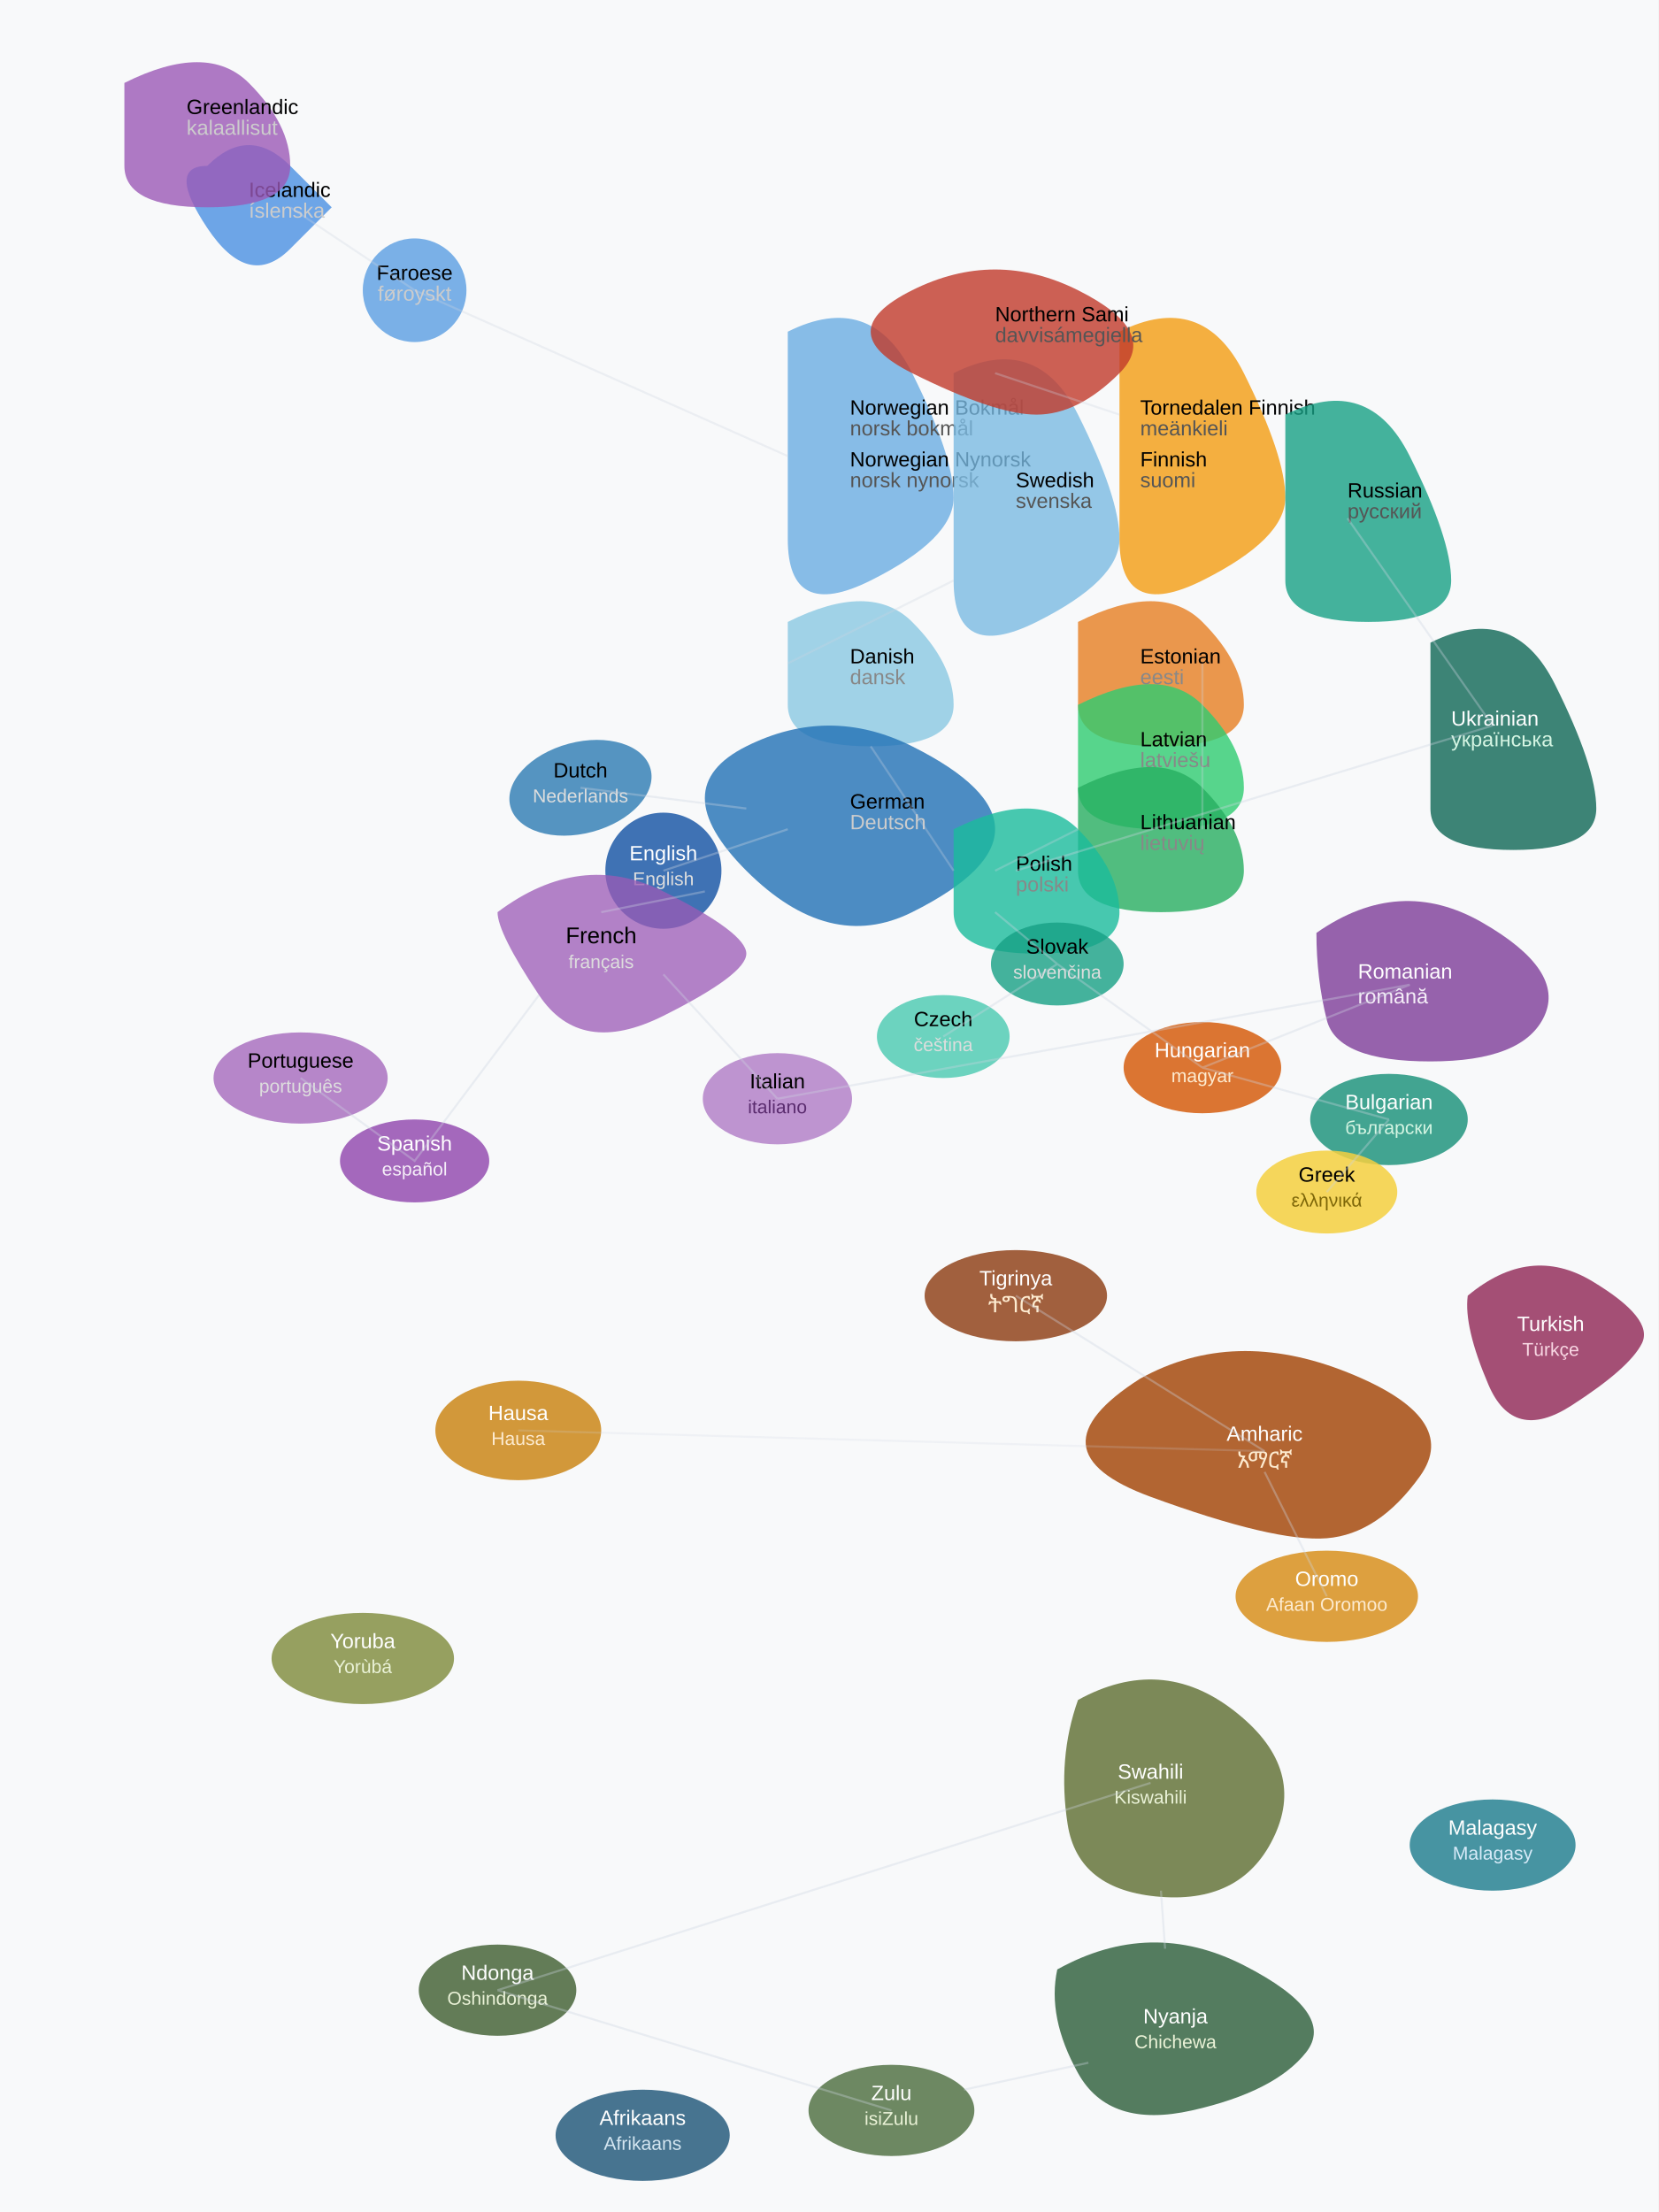
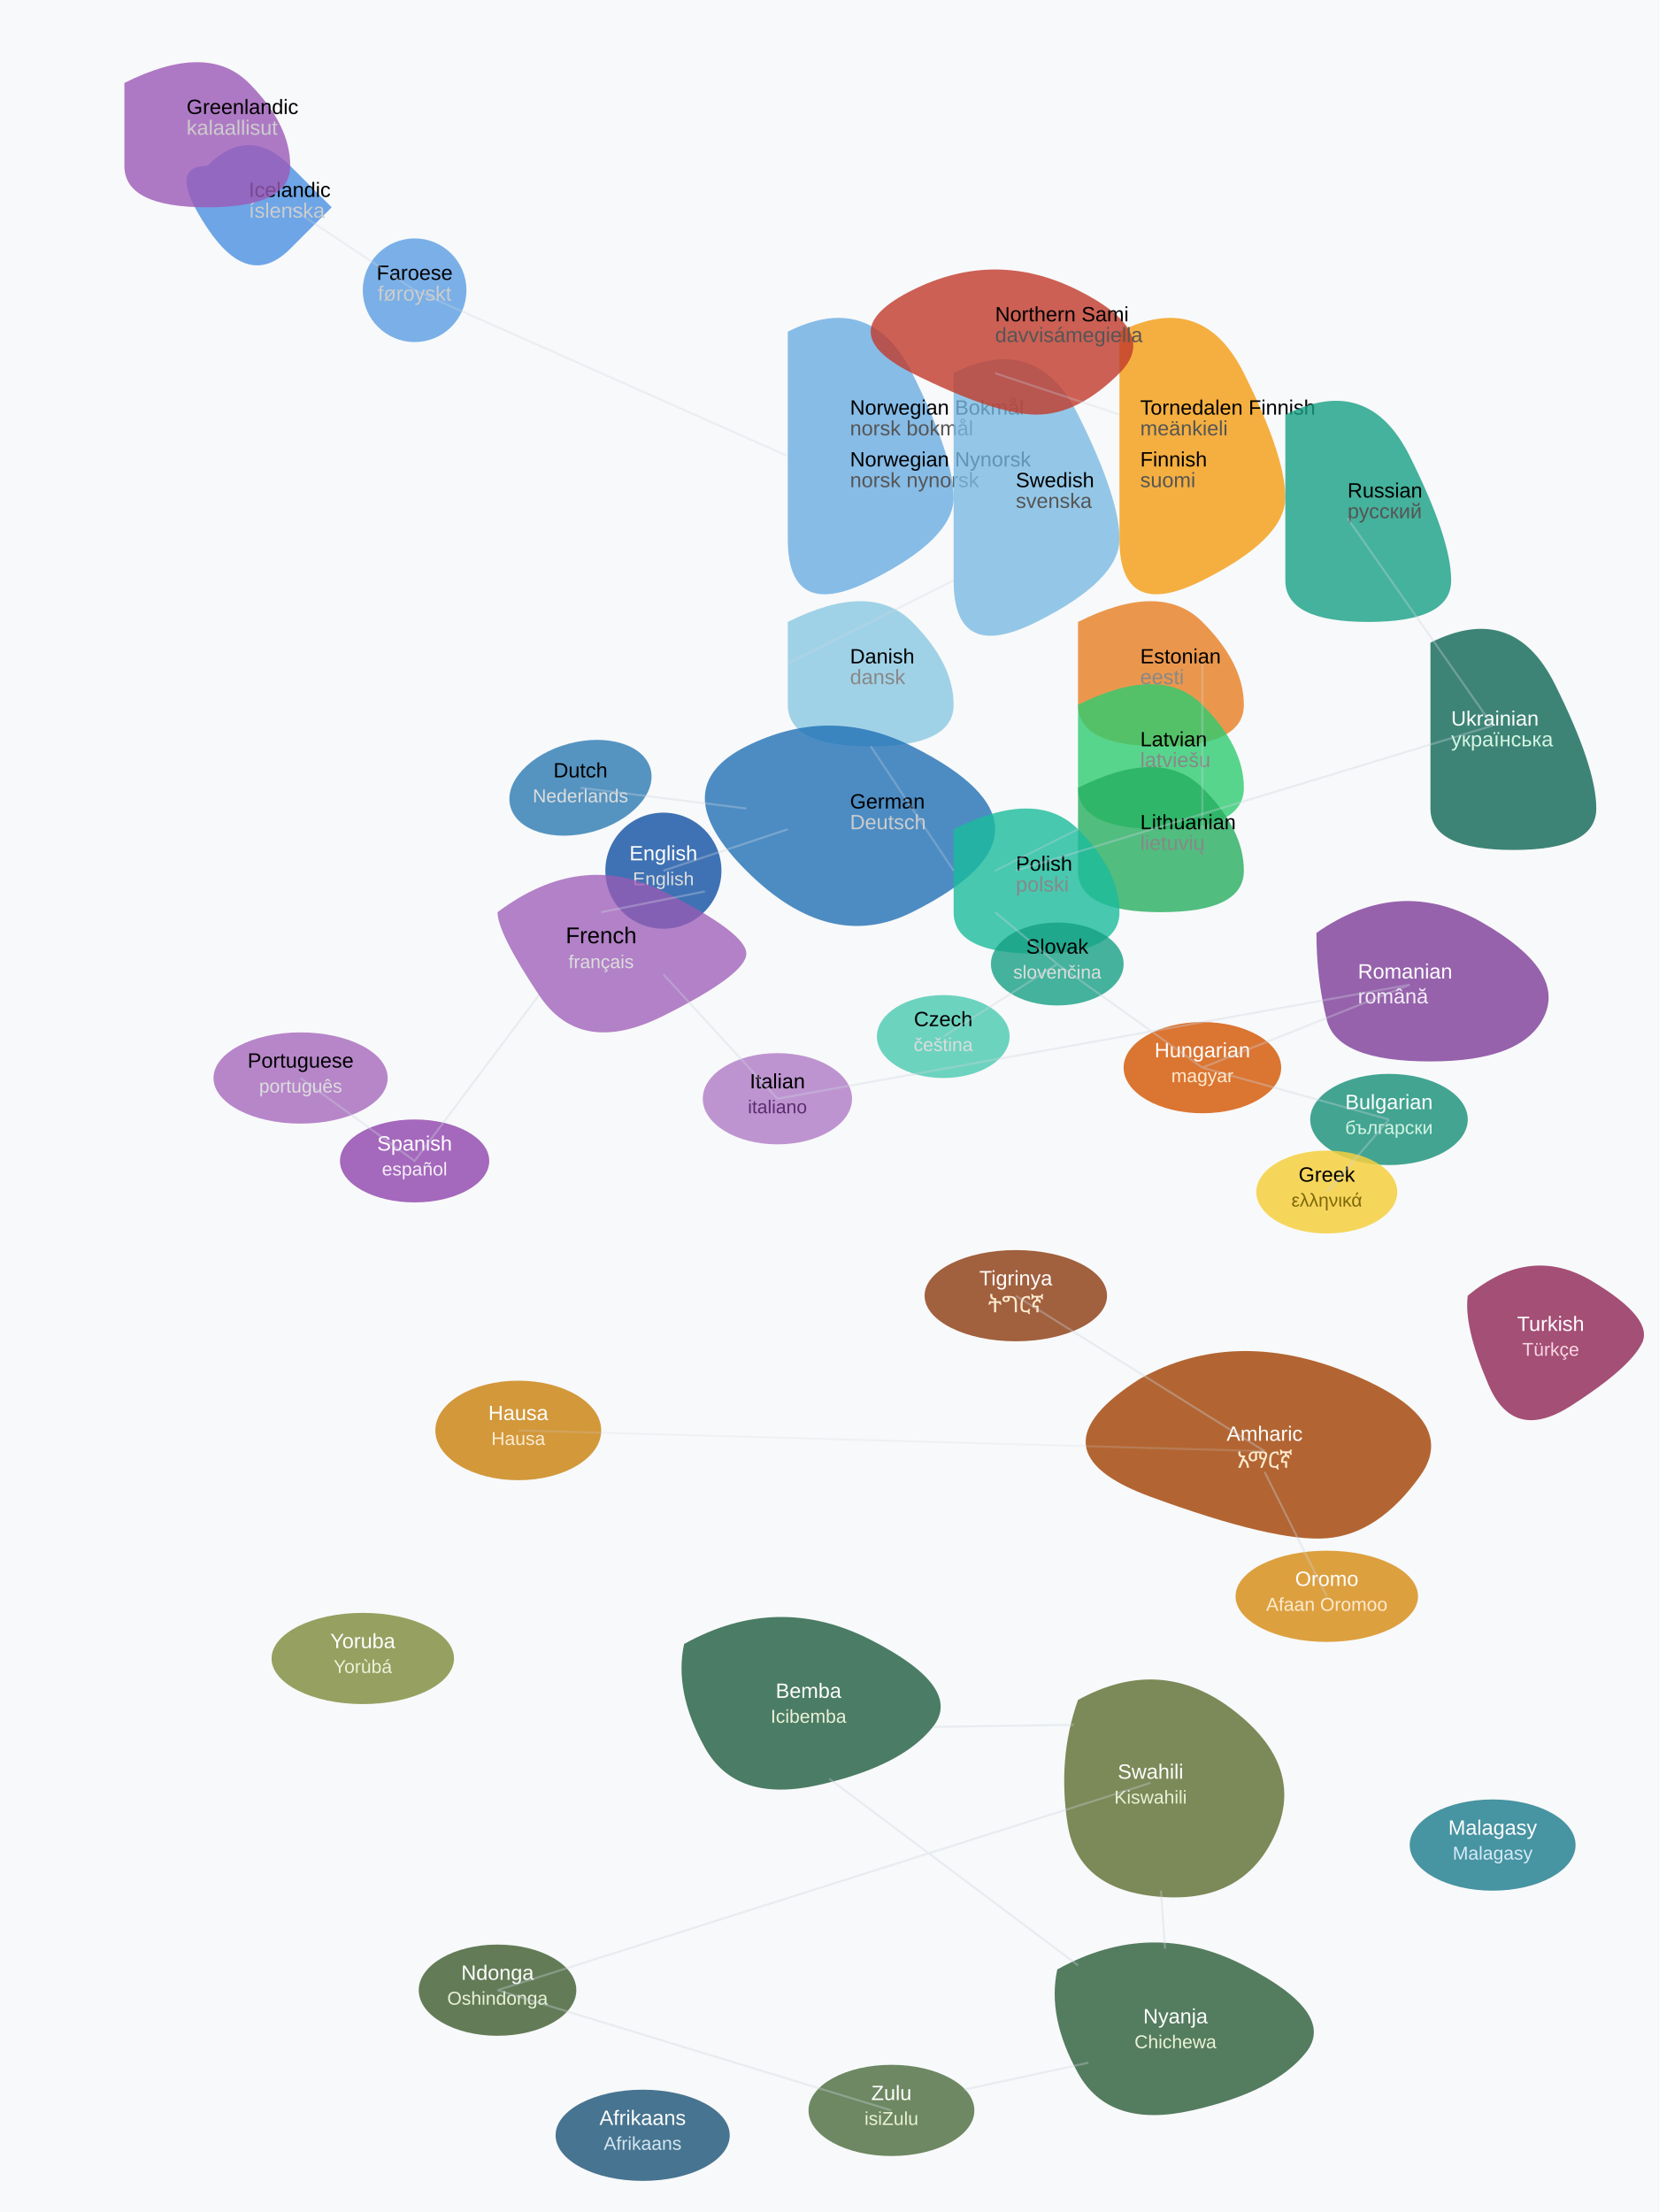
<svg xmlns="http://www.w3.org/2000/svg" viewBox="0 0 800 1067" width="800" height="1067">
  <rect width="800" height="1067" fill="#f8f9fa" />
  <path d="M100 80 Q120 60 140 80 T160 100 T140 120 T100 110 T100 80" fill="#4a90e2" opacity="0.8" />
  <text x="120" y="95" font-family="Arial" font-size="10">Icelandic</text>
  <text x="120" y="105" font-family="Arial" font-size="10" fill="#ccc">íslenska</text>
  <circle cx="200" cy="140" r="25" fill="#5a9ee2" opacity="0.8" />
  <text x="200" y="135" font-family="Arial" font-size="10" text-anchor="middle">Faroese</text>
  <text x="200" y="145" font-family="Arial" font-size="10" text-anchor="middle" fill="#ccc">føroyskt</text>
  <path d="M380 160 Q420 140 440 180 T460 240 T420 280 T380 260 T380 160" fill="#6aace2" opacity="0.8" />
  <text x="410" y="200" font-family="Arial" font-size="10">Norwegian Bokmål</text>
  <text x="410" y="210" font-family="Arial" font-size="10" fill="#555">norsk bokmål</text>
  <text x="410" y="225" font-family="Arial" font-size="10">Norwegian Nynorsk</text>
  <text x="410" y="235" font-family="Arial" font-size="10" fill="#555">norsk nynorsk</text>
  <path d="M460 180 Q500 160 520 200 T540 260 T500 300 T460 280 T460 180" fill="#7abae2" opacity="0.8" />
  <text x="490" y="235" font-family="Arial" font-size="10">Swedish</text>
  <text x="490" y="245" font-family="Arial" font-size="10" fill="#555">svenska</text>
  <path d="M380 300 Q420 280 440 300 T460 340 T420 360 T380 340 T380 300" fill="#8ac8e2" opacity="0.8" />
  <text x="410" y="320" font-family="Arial" font-size="10">Danish</text>
  <text x="410" y="330" font-family="Arial" font-size="10" fill="#888">dansk</text>
  <path d="M360 360 Q400 340 440 360 T480 400 T440 440 T360 420 T360 360" fill="#2171b5" opacity="0.8" />
  <text x="410" y="390" font-family="Arial" font-size="10">German</text>
  <text x="410" y="400" font-family="Arial" font-size="10" fill="#ccc">Deutsch</text>
  <path d="M540 160 Q580 140 600 180 T620 240 T580 280 T540 260 T540 160" fill="#f39c12" opacity="0.8" />
  <text x="550" y="200" font-family="Arial" font-size="10">Tornedalen Finnish</text>
  <text x="550" y="210" font-family="Arial" font-size="10" fill="#555">meänkieli</text>
  <text x="550" y="225" font-family="Arial" font-size="10">Finnish</text>
  <text x="550" y="235" font-family="Arial" font-size="10" fill="#555">suomi</text>
  <path d="M440 140 Q480 120 520 140 T540 180 T500 200 T440 180 T440 140" fill="#c0392b" opacity="0.8" />
  <text x="480" y="155" font-family="Arial" font-size="10">Northern Sami</text>
  <text x="480" y="165" font-family="Arial" font-size="10" fill="#555">davvisámegiella</text>
  <path d="M520 300 Q560 280 580 300 T600 340 T560 360 T520 340 T520 300" fill="#e67e22" opacity="0.8" />
  <text x="550" y="320" font-family="Arial" font-size="10">Estonian</text>
  <text x="550" y="330" font-family="Arial" font-size="10" fill="#888">eesti</text>
  <path d="M520 340 Q560 320 580 340 T600 380 T560 400 T520 380 T520 340" fill="#2ecc71" opacity="0.8" />
  <text x="550" y="360" font-family="Arial" font-size="10">Latvian</text>
  <text x="550" y="370" font-family="Arial" font-size="10" fill="#888">latviešu</text>
  <path d="M520 380 Q560 360 580 380 T600 420 T560 440 T520 420 T520 380" fill="#27ae60" opacity="0.8" />
  <text x="550" y="400" font-family="Arial" font-size="10">Lithuanian</text>
  <text x="550" y="410" font-family="Arial" font-size="10" fill="#888">lietuvių</text>
  <path d="M460 400 Q500 380 520 400 T540 440 T500 460 T460 440 T460 400" fill="#1abc9c" opacity="0.8" />
  <text x="490" y="420" font-family="Arial" font-size="10">Polish</text>
  <text x="490" y="430" font-family="Arial" font-size="10" fill="#888">polski</text>
  <path d="M620 200 Q660 180 680 220 T700 280 T660 300 T620 280 T620 200" fill="#16a085" opacity="0.8" />
  <text x="650" y="240" font-family="Arial" font-size="10">Russian</text>
  <text x="650" y="250" font-family="Arial" font-size="10" fill="#555">русский</text>
  <path d="M690 310 Q730 290 750 330 T770 390 T730 410 T690 390 T690 310" fill="#0e6655" opacity="0.8" />
  <text x="700" y="350" font-family="Arial" font-size="10" fill="#fff">Ukrainian</text>
  <text x="700" y="360" font-family="Arial" font-size="10" fill="#d5f5e3">українська</text>
  <path d="M60 40 Q100 20 120 40 T140 80 T100 100 T60 80 T60 40" fill="#9b59b6" opacity="0.8" />
  <text x="90" y="55" font-family="Arial" font-size="10">Greenlandic</text>
  <text x="90" y="65" font-family="Arial" font-size="10" fill="#ccc">kalaallisut</text>
  <g stroke="#ccd3e0" stroke-width="1" opacity="0.3">
    <path d="M140 100 L200 140" fill="none" />
    <path d="M200 140 L380 220" fill="none" />
    <path d="M480 180 L540 200" fill="none" />
    <path d="M460 280 L380 320" fill="none" />
    <path d="M420 360 L460 420" fill="none" />
    <path d="M480 420 L520 400" fill="none" />
    <path d="M580 320 L580 360" fill="none" />
    <path d="M580 360 L580 400" fill="none" />
  </g>
  <circle cx="320" cy="420" r="28" fill="#1e5aa8" opacity="0.85" />
  <text x="320" y="415" font-family="Arial" font-size="10" text-anchor="middle" fill="#fff">English</text>
  <text x="320" y="427" font-family="Arial" font-size="9" text-anchor="middle" fill="#ddd">English</text>
  <ellipse cx="280" cy="380" rx="35" ry="22" fill="#2c7bb3" opacity="0.8" transform="rotate(-15 280 380)" />
  <text x="280" y="375" font-family="Arial" font-size="10" text-anchor="middle">Dutch</text>
  <text x="280" y="387" font-family="Arial" font-size="9" text-anchor="middle" fill="#ddd">Nederlands</text>
  <path d="M240 440 Q280 410 320 430 T360 460 T320 490 T260 480 T240 440" fill="#9b59b6" opacity="0.75" />
  <text x="290" y="455" font-family="Arial" font-size="11" text-anchor="middle">French</text>
  <text x="290" y="467" font-family="Arial" font-size="9" text-anchor="middle" fill="#ddd">français</text>
  <ellipse cx="510" cy="465" rx="32" ry="20" fill="#16a085" opacity="0.8" />
  <text x="510" y="460" font-family="Arial" font-size="10" text-anchor="middle">Slovak</text>
  <text x="510" y="472" font-family="Arial" font-size="9" text-anchor="middle" fill="#ddd">slovenčina</text>
  <ellipse cx="455" cy="500" rx="32" ry="20" fill="#48c9b0" opacity="0.8" />
  <text x="455" y="495" font-family="Arial" font-size="10" text-anchor="middle">Czech</text>
  <text x="455" y="507" font-family="Arial" font-size="9" text-anchor="middle" fill="#ddd">čeština</text>
  <ellipse cx="580" cy="515" rx="38" ry="22" fill="#d35400" opacity="0.8" />
  <text x="580" y="510" font-family="Arial" font-size="10" text-anchor="middle" fill="#fff">Hungarian</text>
  <text x="580" y="522" font-family="Arial" font-size="9" text-anchor="middle" fill="#fdebd0">magyar</text>
  <path d="M635 450 Q675 422 715 445 T745 490 T690 512 T640 492 T635 450" fill="#7d3c98" opacity="0.8" />
  <text x="655" y="472" font-family="Arial" font-size="10" fill="#fff">Romanian</text>
  <text x="655" y="484" font-family="Arial" font-size="10" fill="#f5eef8">română</text>
  <ellipse cx="145" cy="520" rx="42" ry="22" fill="#a569bd" opacity="0.8" />
  <text x="145" y="515" font-family="Arial" font-size="10" text-anchor="middle">Portuguese</text>
  <text x="145" y="527" font-family="Arial" font-size="9" text-anchor="middle" fill="#ddd">português</text>
  <ellipse cx="200" cy="560" rx="36" ry="20" fill="#8e44ad" opacity="0.8" />
  <text x="200" y="555" font-family="Arial" font-size="10" text-anchor="middle" fill="#fff">Spanish</text>
  <text x="200" y="567" font-family="Arial" font-size="9" text-anchor="middle" fill="#f5eef8">español</text>
  <ellipse cx="375" cy="530" rx="36" ry="22" fill="#af7ac5" opacity="0.8" />
  <text x="375" y="525" font-family="Arial" font-size="10" text-anchor="middle">Italian</text>
  <text x="375" y="537" font-family="Arial" font-size="9" text-anchor="middle" fill="#5b2c6f">italiano</text>
  <ellipse cx="670" cy="540" rx="38" ry="22" fill="#148f77" opacity="0.8" />
  <text x="670" y="535" font-family="Arial" font-size="10" text-anchor="middle" fill="#fff">Bulgarian</text>
  <text x="670" y="547" font-family="Arial" font-size="9" text-anchor="middle" fill="#d5f5e3">български</text>
  <ellipse cx="640" cy="575" rx="34" ry="20" fill="#f4d03f" opacity="0.85" />
  <text x="640" y="570" font-family="Arial" font-size="10" text-anchor="middle">Greek</text>
  <text x="640" y="582" font-family="Arial" font-size="9" text-anchor="middle" fill="#7d6608">ελληνικά</text>
  <path d="M708 625 Q738 600 768 618 T792 648 T758 678 T718 668 T708 625" fill="#8e2454" opacity="0.8" />
  <text x="748" y="642" font-family="Arial" font-size="10" text-anchor="middle" fill="#fff">Turkish</text>
  <text x="748" y="654" font-family="Arial" font-size="9" text-anchor="middle" fill="#f8d7e3">Türkçe</text>
  <g stroke="#ccd3e0" stroke-width="1" opacity="0.35">
    <path d="M320 420 L380 400" fill="none" />
    <path d="M280 380 L360 390" fill="none" />
    <path d="M290 440 L340 430" fill="none" />
    <path d="M510 465 L480 440" fill="none" />
    <path d="M455 500 L510 465" fill="none" />
    <path d="M580 515 L510 465" fill="none" />
    <path d="M680 475 L580 515" fill="none" />
    <path d="M680 475 L375 530" fill="none" />
    <path d="M145 520 L200 560 L260 480" fill="none" />
    <path d="M375 530 L320 470" fill="none" />
    <path d="M670 540 L580 515" fill="none" />
    <path d="M640 575 L670 540" fill="none" />
    <path d="M720 350 L650 250" fill="none" />
    <path d="M720 350 L490 420" fill="none" />
  </g>
  <ellipse cx="250" cy="690" rx="40" ry="24" fill="#c87f0a" opacity="0.8" />
  <text x="250" y="685" font-family="Arial" font-size="10" text-anchor="middle" fill="#fff">Hausa</text>
  <text x="250" y="697" font-family="Arial" font-size="9" text-anchor="middle" fill="#fdebd0">Hausa</text>
  <ellipse cx="175" cy="800" rx="44" ry="22" fill="#7d8a3a" opacity="0.8" />
  <text x="175" y="795" font-family="Arial" font-size="10" text-anchor="middle" fill="#fff">Yoruba</text>
  <text x="175" y="807" font-family="Arial" font-size="9" text-anchor="middle" fill="#eaf2d7">Yorùbá</text>
  <ellipse cx="490" cy="625" rx="44" ry="22" fill="#8b3a0f" opacity="0.8" />
  <text x="490" y="620" font-family="Arial" font-size="10" text-anchor="middle" fill="#fff">Tigrinya</text>
  <text x="490" y="633" font-family="'Kefa III', Kefa, Ebrima, Nyala, 'Noto Sans Ethiopic', sans-serif" font-size="11" text-anchor="middle" fill="#fdebd0">ትግርኛ</text>
  <path d="M550 665 Q595 640 650 662 T685 712 T640 742 T555 722 T550 665" fill="#a04000" opacity="0.8" />
  <text x="610" y="695" font-family="Arial" font-size="10" text-anchor="middle" fill="#fff">Amharic</text>
  <text x="610" y="708" font-family="'Kefa III', Kefa, Ebrima, Nyala, 'Noto Sans Ethiopic', sans-serif" font-size="11" text-anchor="middle" fill="#fdebd0">አማርኛ</text>
  <ellipse cx="640" cy="770" rx="44" ry="22" fill="#d68910" opacity="0.8" />
  <text x="640" y="765" font-family="Arial" font-size="10" text-anchor="middle" fill="#fff">Oromo</text>
  <text x="640" y="777" font-family="Arial" font-size="9" text-anchor="middle" fill="#fdebd0">Afaan Oromoo</text>
  <path d="M520 820 Q560 798 595 825 T615 885 T560 915 T515 880 T520 820" fill="#5d6d2f" opacity="0.8" />
  <text x="555" y="858" font-family="Arial" font-size="10" text-anchor="middle" fill="#fff">Swahili</text>
  <text x="555" y="870" font-family="Arial" font-size="9" text-anchor="middle" fill="#eaf2d7">Kiswahili</text>
+   <path d="M330 793 Q375 768 420 791 T450 833 T395 861 T340 843 T330 793" fill="#1f5c40" opacity="0.8" />
+   <text x="390" y="819" font-family="Arial" font-size="10" text-anchor="middle" fill="#fff">Bemba</text>
+   <text x="390" y="831" font-family="Arial" font-size="9" text-anchor="middle" fill="#eaf2d7">Icibemba</text>
  <path d="M510 950 Q555 925 600 948 T630 990 T575 1018 T520 1000 T510 950" fill="#2a5c38" opacity="0.8" />
  <text x="567" y="976" font-family="Arial" font-size="10" text-anchor="middle" fill="#fff">Nyanja</text>
  <text x="567" y="988" font-family="Arial" font-size="9" text-anchor="middle" fill="#eaf2d7">Chichewa</text>
  <ellipse cx="720" cy="890" rx="40" ry="22" fill="#1a7a8c" opacity="0.8" />
  <text x="720" y="885" font-family="Arial" font-size="10" text-anchor="middle" fill="#fff">Malagasy</text>
  <text x="720" y="897" font-family="Arial" font-size="9" text-anchor="middle" fill="#d6eaf8">Malagasy</text>
  <ellipse cx="240" cy="960" rx="38" ry="22" fill="#3d5c2e" opacity="0.8" />
  <text x="240" y="955" font-family="Arial" font-size="10" text-anchor="middle" fill="#fff">Ndonga</text>
  <text x="240" y="967" font-family="Arial" font-size="9" text-anchor="middle" fill="#eaf2d7">Oshindonga</text>
  <ellipse cx="430" cy="1018" rx="40" ry="22" fill="#4a6b3c" opacity="0.8" />
  <text x="430" y="1013" font-family="Arial" font-size="10" text-anchor="middle" fill="#fff">Zulu</text>
  <text x="430" y="1025" font-family="Arial" font-size="9" text-anchor="middle" fill="#eaf2d7">isiZulu</text>
  <ellipse cx="310" cy="1030" rx="42" ry="22" fill="#1a5276" opacity="0.8" />
  <text x="310" y="1025" font-family="Arial" font-size="10" text-anchor="middle" fill="#fff">Afrikaans</text>
  <text x="310" y="1037" font-family="Arial" font-size="9" text-anchor="middle" fill="#d4e6f1">Afrikaans</text>
  <g stroke="#ccd3e0" stroke-width="1" opacity="0.35">
    <path d="M490 625 L610 700" fill="none" />
    <path d="M610 710 L640 770" fill="none" />
    <path d="M555 860 L240 960" fill="none" />
+     <path d="M518 832 L450 833" fill="none" />
    <path d="M560 912 L562 940" fill="none" />
+     <path d="M400 858 L520 948" fill="none" />
    <path d="M525 995 L465 1008" fill="none" />
    <path d="M240 960 L430 1018" fill="none" />
  </g>
  <g stroke="#ccd3e0" stroke-width="1" opacity="0.2">
    <path d="M250 690 L610 700" fill="none" />
  </g>
</svg>
